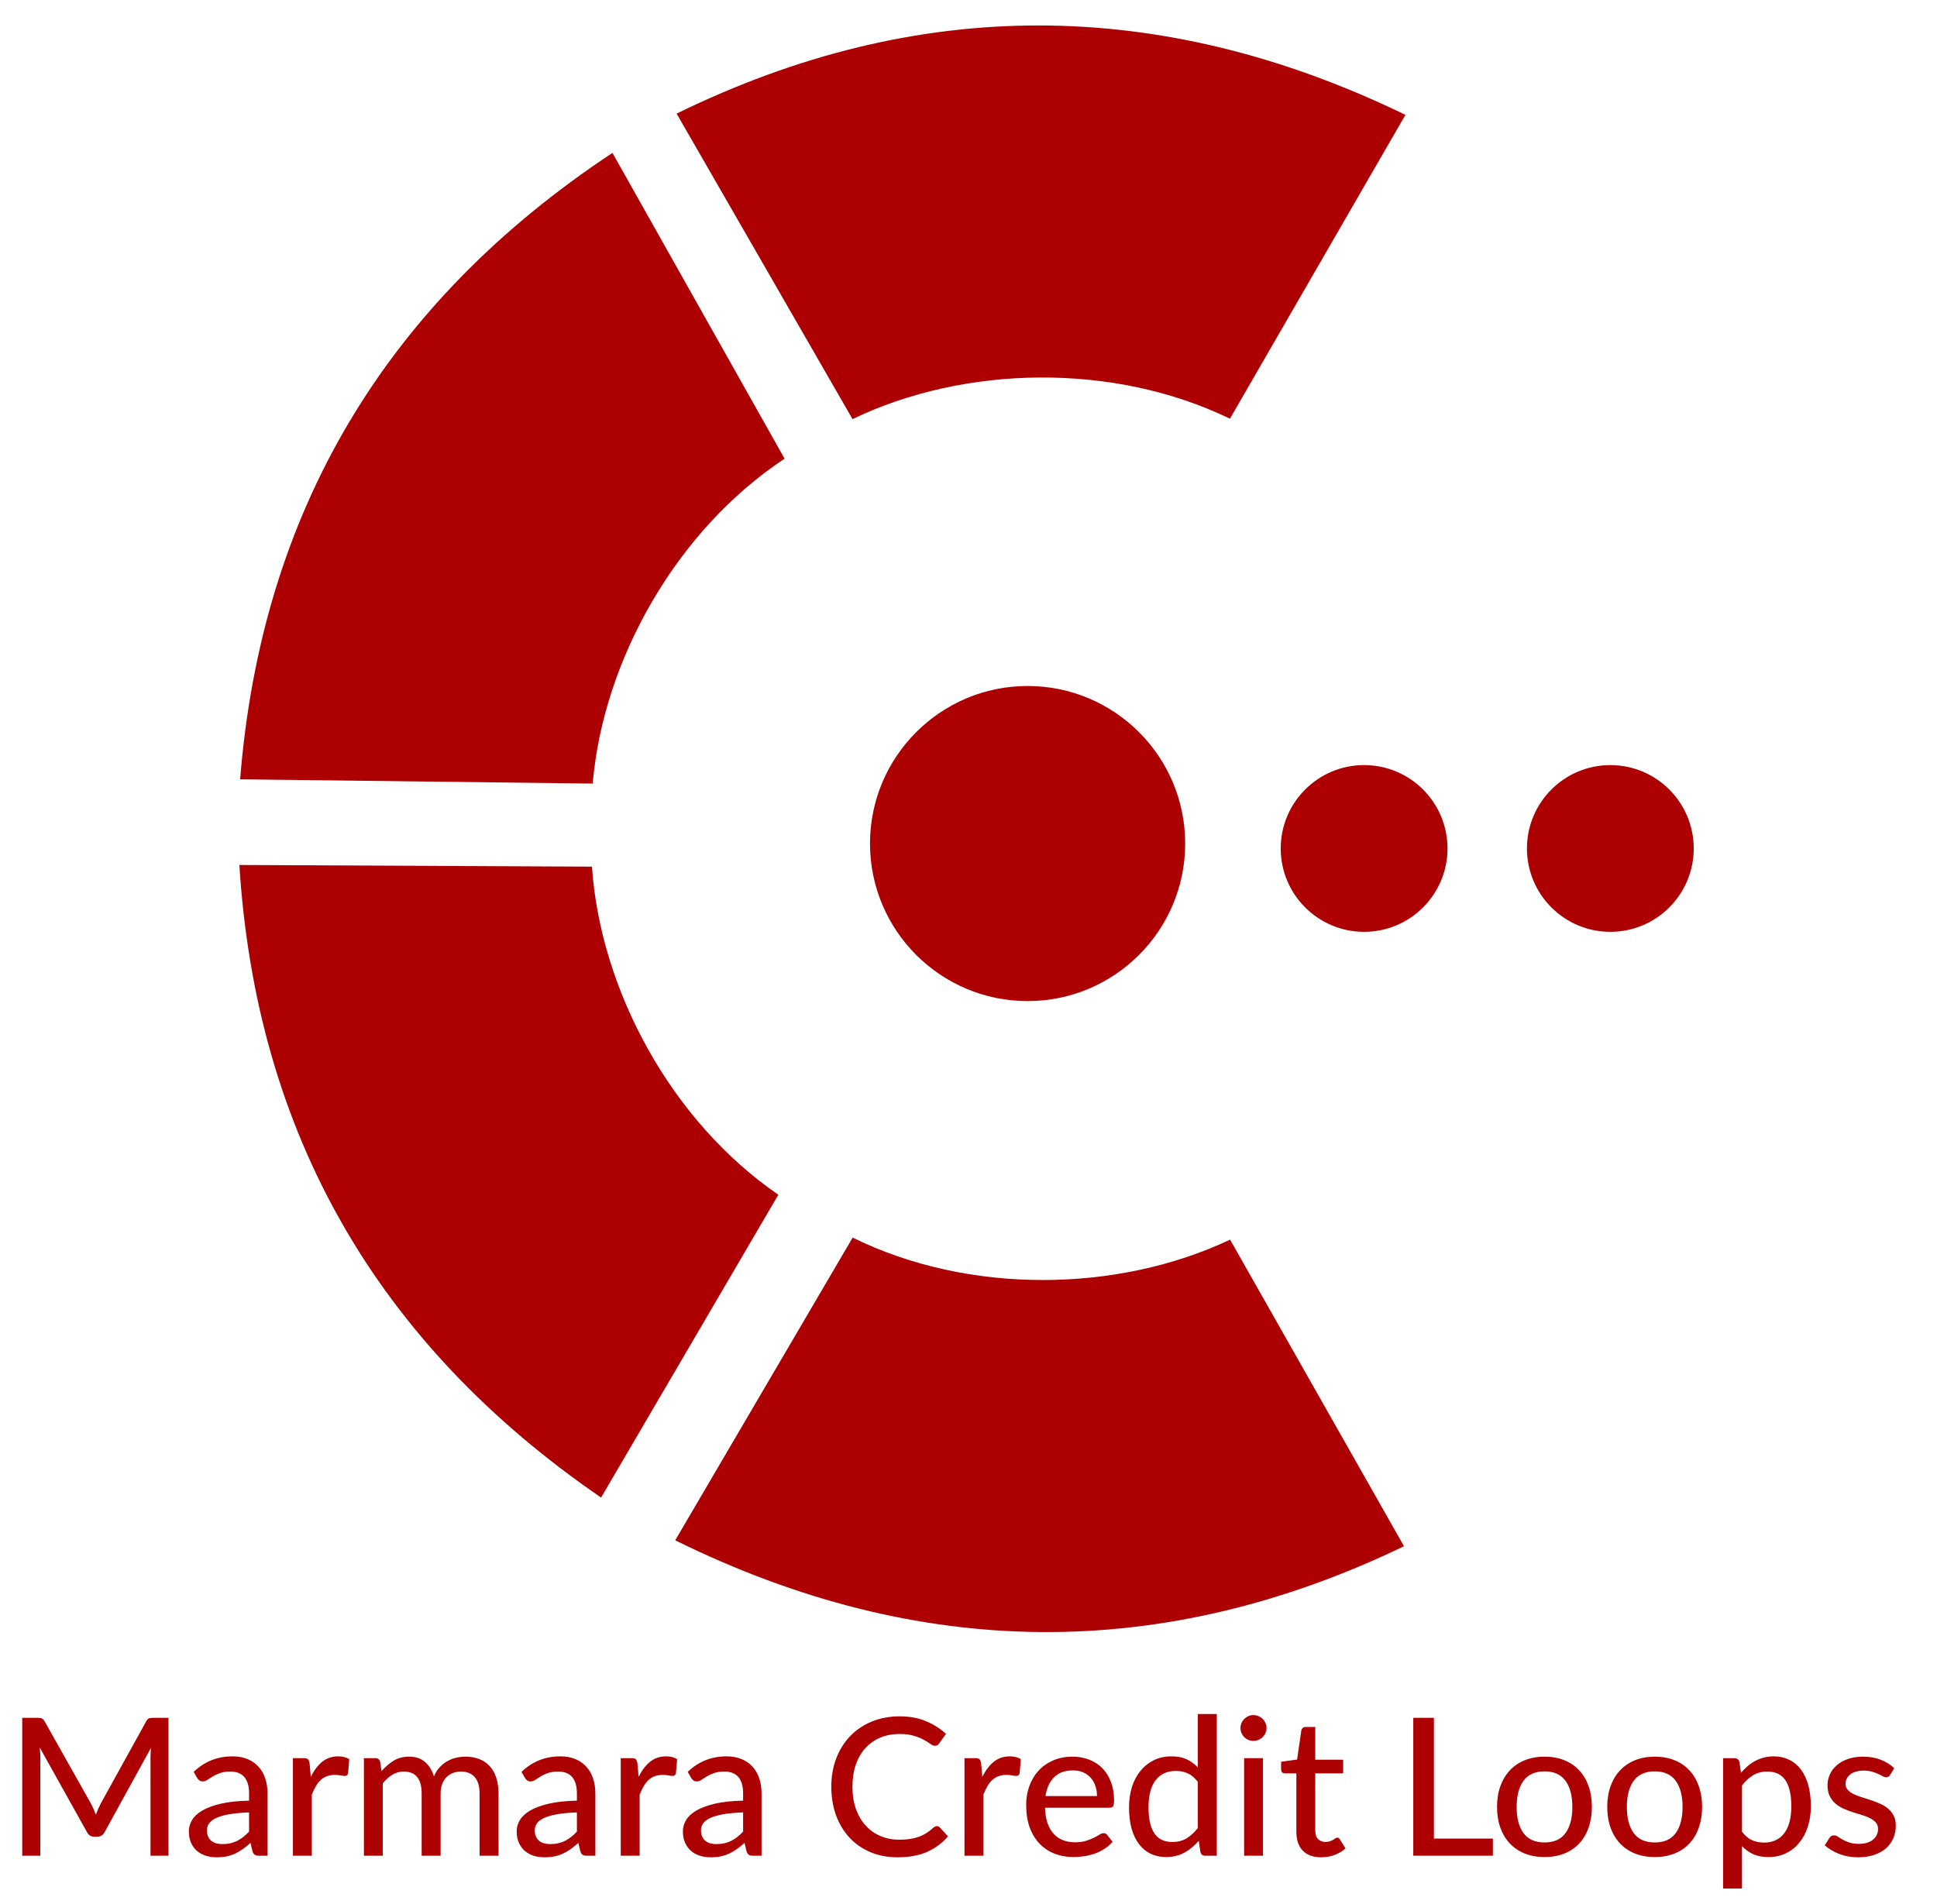
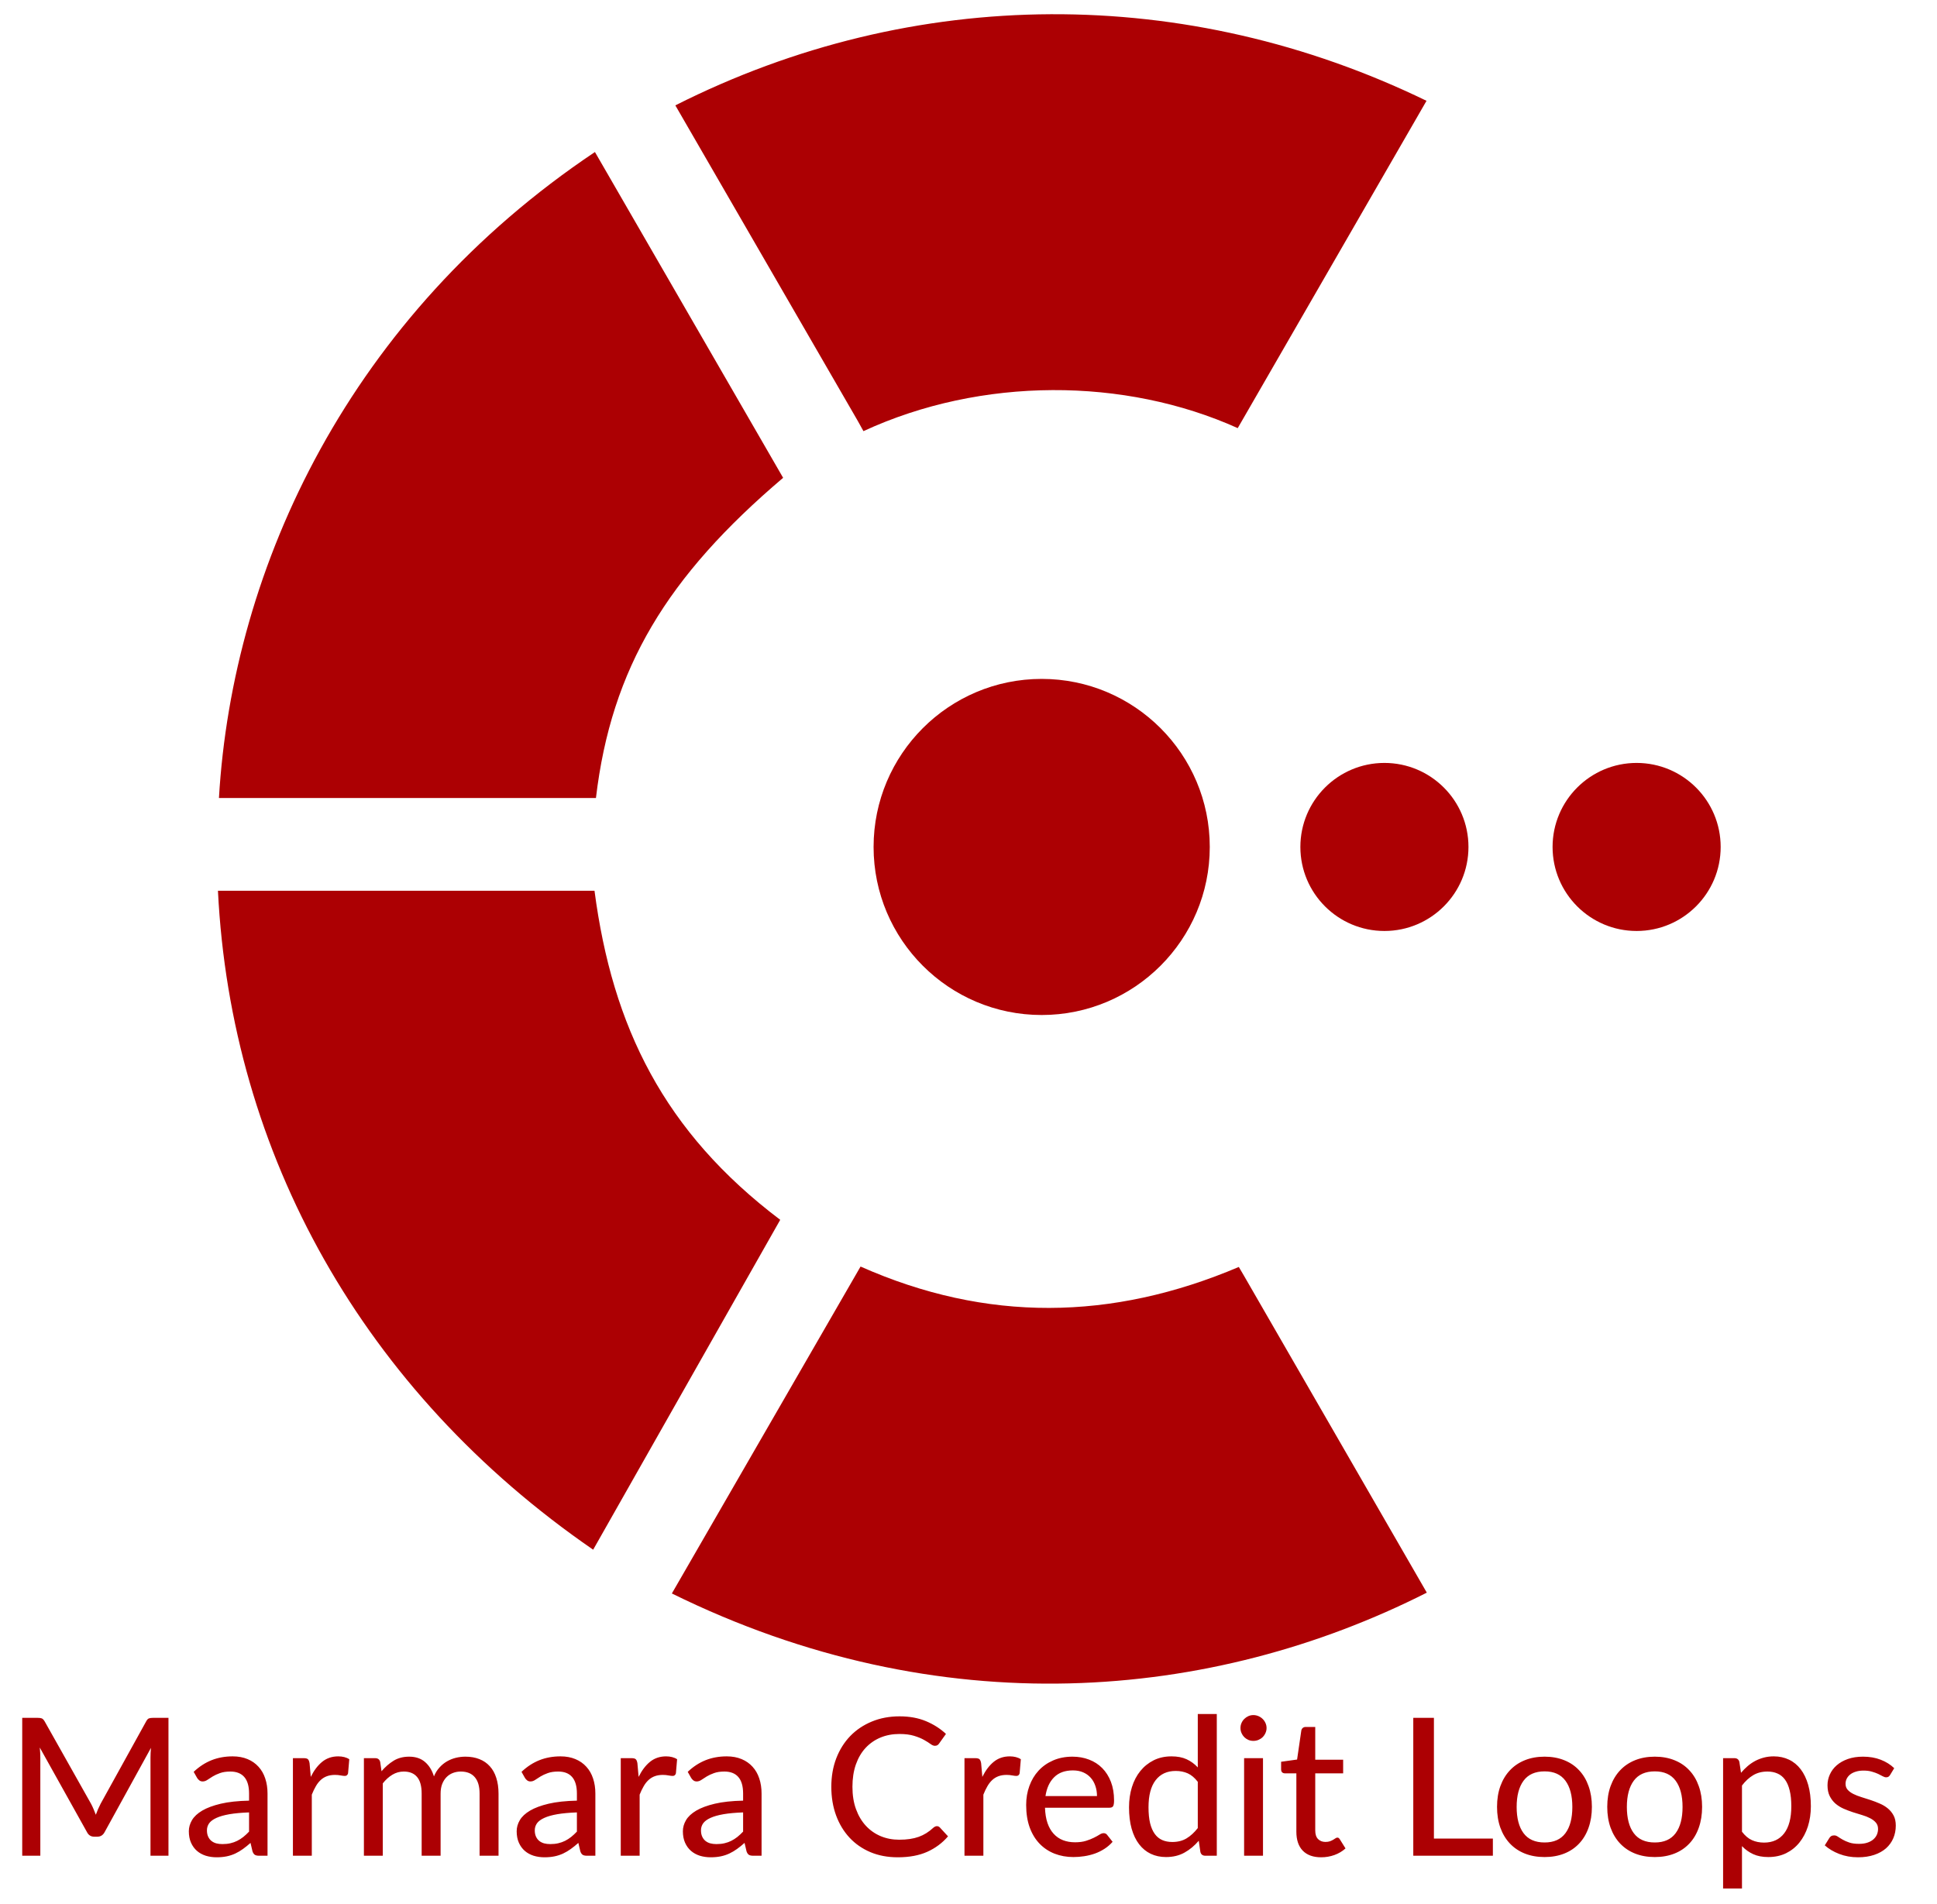
<svg xmlns="http://www.w3.org/2000/svg" version="1.1" width="590" height="580" viewBox="0 0 590 580" xml:space="preserve">
  <defs>
</defs>
  <g transform="matrix(0 0 0 0 292.89 9)" id="DBpKW5bp5wcz7_O2pteqB">
    <path style="stroke: rgb(119,21,4); stroke-width: 0; stroke-dasharray: none; stroke-linecap: butt; stroke-dashoffset: 0; stroke-linejoin: miter; stroke-miterlimit: 4; fill: rgb(119,8,14); fill-rule: nonzero; opacity: 1;" vector-effect="non-scaling-stroke" transform=" translate(0, 0)" d="M 0 -0 C 0 -0 0 -0 0 0 C 0 0 0 0 0 0 C -0 0 -0 0 -0 0 C -0 -0 -0 -0 0 -0 z" stroke-linecap="round" />
  </g>
-   <g transform="matrix(1.2 0 0 1.2 313 257)" id="uc5WeWIBOb47WZqrU9e2z">
-     <path style="stroke: rgb(204,248,117); stroke-width: 0; stroke-dasharray: none; stroke-linecap: butt; stroke-dashoffset: 0; stroke-linejoin: miter; stroke-miterlimit: 4; fill: rgb(172,0,3); fill-rule: nonzero; opacity: 1;" vector-effect="non-scaling-stroke" transform=" translate(0, 0)" d="M 0 -40 C 22.08 -40 40 -22.08 40 0 C 40 22.08 22.08 40 0 40 C -22.08 40 -40 22.08 -40 0 C -40 -22.08 -22.08 -40 0 -40 z" stroke-linecap="round" />
-   </g>
  <g transform="matrix(1.18 0 0 1.17 291.5 547)" style="" id="ANZwOVQjZCjSiH3cz7UGQ">
    <text xml:space="preserve" font-family="Lato" font-size="50" font-style="normal" font-weight="500" line-height="0.9" style="stroke: none; stroke-width: 1; stroke-dasharray: none; stroke-linecap: butt; stroke-dashoffset: 0; stroke-linejoin: miter; stroke-miterlimit: 4; fill: rgb(172,0,3); fill-rule: nonzero; opacity: 1; white-space: pre;">
      <tspan x="-245.72" y="15.71">Marmara Credit Loops</tspan>
    </text>
  </g>
-   <g transform="matrix(1.27 0 0 1.27 415.5 258.5)" id="-G-aot9h5asfVNGyOSPpp">
-     <path style="stroke: rgb(67,233,151); stroke-width: 0; stroke-dasharray: none; stroke-linecap: butt; stroke-dashoffset: 0; stroke-linejoin: miter; stroke-miterlimit: 4; fill: rgb(172,0,3); fill-rule: nonzero; opacity: 1;" vector-effect="non-scaling-stroke" transform=" translate(0, 0)" d="M 0 -20 C 11.04 -20 20 -11.04 20 0 C 20 11.04 11.04 20 0 20 C -11.04 20 -20 11.04 -20 0 C -20 -11.04 -11.04 -20 0 -20 z" stroke-linecap="round" />
+   <g transform="matrix(1.28 0 0 1.28 317.29 258.04)" id="aXwon3u29mb9IlxZcTPbq">
+     <path style="stroke: rgb(204,248,117); stroke-width: 0; stroke-dasharray: none; stroke-linecap: butt; stroke-dashoffset: 0; stroke-linejoin: miter; stroke-miterlimit: 4; fill: rgb(172,0,3); fill-rule: nonzero; opacity: 1;" vector-effect="non-scaling-stroke" transform=" translate(-3.8, 0)" d="M 3.799 -40 C 25.879 -40 43.799 -22.08 43.799 0 C 43.799 22.08 25.879 40 3.799 40 C -18.281 40 -36.201 22.08 -36.201 0 C -36.201 -22.08 -18.281 -40 3.799 -40 Z" stroke-linecap="round" />
  </g>
-   <g transform="matrix(1.27 0 0 1.27 490.5 258.5)" id="chuIClG2XGPwALJILDQ4E">
-     <path style="stroke: rgb(67,233,151); stroke-width: 0; stroke-dasharray: none; stroke-linecap: butt; stroke-dashoffset: 0; stroke-linejoin: miter; stroke-miterlimit: 4; fill: rgb(172,0,3); fill-rule: nonzero; opacity: 1;" vector-effect="non-scaling-stroke" transform=" translate(0, 0)" d="M 0 -20 C 11.04 -20 20 -11.04 20 0 C 20 11.04 11.04 20 0 20 C -11.04 20 -20 11.04 -20 0 C -20 -11.04 -11.04 -20 0 -20 z" stroke-linecap="round" />
+   <g transform="matrix(1.28 0 0 1.28 421.69 258.04)" id="QwFroH3yY3RCbUXM2NYJg">
+     <path style="stroke: rgb(67,233,151); stroke-width: 0; stroke-dasharray: none; stroke-linecap: butt; stroke-dashoffset: 0; stroke-linejoin: miter; stroke-miterlimit: 4; fill: rgb(172,0,3); fill-rule: nonzero; opacity: 1;" vector-effect="non-scaling-stroke" transform=" translate(-85.34, 0)" d="M 85.337 -20 C 96.377 -20 105.337 -11.04 105.337 0 C 105.337 11.04 96.377 20 85.337 20 C 74.297 20 65.337 11.04 65.337 0 C 65.337 -11.04 74.297 -20 85.337 -20 Z" stroke-linecap="round" />
  </g>
-   <g transform="matrix(0.77 0 0 0.77 250.5 252.5)" id="IwOf47Rbp7ifDBsVsbLOO">
-     <path style="stroke: none; stroke-width: 1; stroke-dasharray: none; stroke-linecap: butt; stroke-dashoffset: 0; stroke-linejoin: miter; stroke-miterlimit: 4; fill: rgb(172,0,3); fill-rule: nonzero; opacity: 1;" vector-effect="non-scaling-stroke" transform=" translate(-901.48, -984.1)" d="M 913.394 822.008 L 843.808 701.132 C 939.148 654.469 1035.251 654.633 1132.115 701.622 L 1062.692 821.844 C 1016.649 799.509 957.684 800.661 913.394 822.008 M 810.611 966.218 L 671.146 964.529 C 679.555 858.715 728.65 776.097 818.426 716.677 L 886.52 837.657 C 843.846 865.902 814.802 917.231 810.611 966.218 M 810.317 999.086 L 670.842 998.426 C 677.47 1104.367 725.166 1187.8 813.93 1248.723 L 884.05 1128.907 C 841.858 1099.947 813.682 1048.136 810.317 999.086 M 1062.745 1146.664 L 1131.549 1267.987 C 1035.909 1314.033 939.809 1313.248 843.251 1265.634 L 913.449 1145.863 C 959.347 1168.495 1018.318 1167.724 1062.745 1146.664" stroke-linecap="round" />
+   <g transform="matrix(1.28 0 0 1.28 250.49 258.64)" id="leRqvuoQl8wKkp542yTGK">
+     <path style="stroke: none; stroke-width: 1; stroke-dasharray: none; stroke-linecap: butt; stroke-dashoffset: 0; stroke-linejoin: miter; stroke-miterlimit: 4; fill: rgb(172,0,3); fill-rule: nonzero; opacity: 1;" vector-effect="non-scaling-stroke" transform=" translate(48.38, -0.47)" d="M -39.952 -101.4 L -83.368 -176.512 C -26.491 -205.234 38.396 -205.283 95.386 -177.597 L 50.461 -99.689 C 23.59 -111.8 -10.516 -111.949 -38.606 -98.973 M -105.535 -11.647 L -191.975 -11.647 C -188.717 -67.108 -160.578 -126.528 -102.501 -165.408 L -57.719 -87.864 C -85.318 -64.407 -98.606 -42.572 -102.263 -11.647 M -105.719 10.429 L -192.212 10.429 C -189.119 73.049 -157.645 129.598 -102.924 167.27 L -58.409 88.751 C -86.06 67.846 -98.347 42.836 -102.604 10.429 M 51.867 101.923 L 95.455 177.493 C 44.257 203.41 -20.433 209.113 -84.196 177.688 L -39.294 99.873 C -9.361 113.164 20.486 112.808 50.721 99.973" stroke-linecap="round" />
+   </g>
+   <g transform="matrix(1.28 0 0 1.28 498.51 258.04)" id="Lc17PMbYdw88s1Hxqrf6s">
+     <path style="stroke: rgb(67,233,151); stroke-width: 0; stroke-dasharray: none; stroke-linecap: butt; stroke-dashoffset: 0; stroke-linejoin: miter; stroke-miterlimit: 4; fill: rgb(172,0,3); fill-rule: nonzero; opacity: 1;" vector-effect="non-scaling-stroke" transform=" translate(-145.34, 0)" d="M 145.337 -20 C 156.377 -20 165.337 -11.04 165.337 0 C 165.337 11.04 156.377 20 145.337 20 C 134.297 20 125.337 11.04 125.337 0 C 125.337 -11.04 134.297 -20 145.337 -20 Z" stroke-linecap="round" />
  </g>
</svg>
